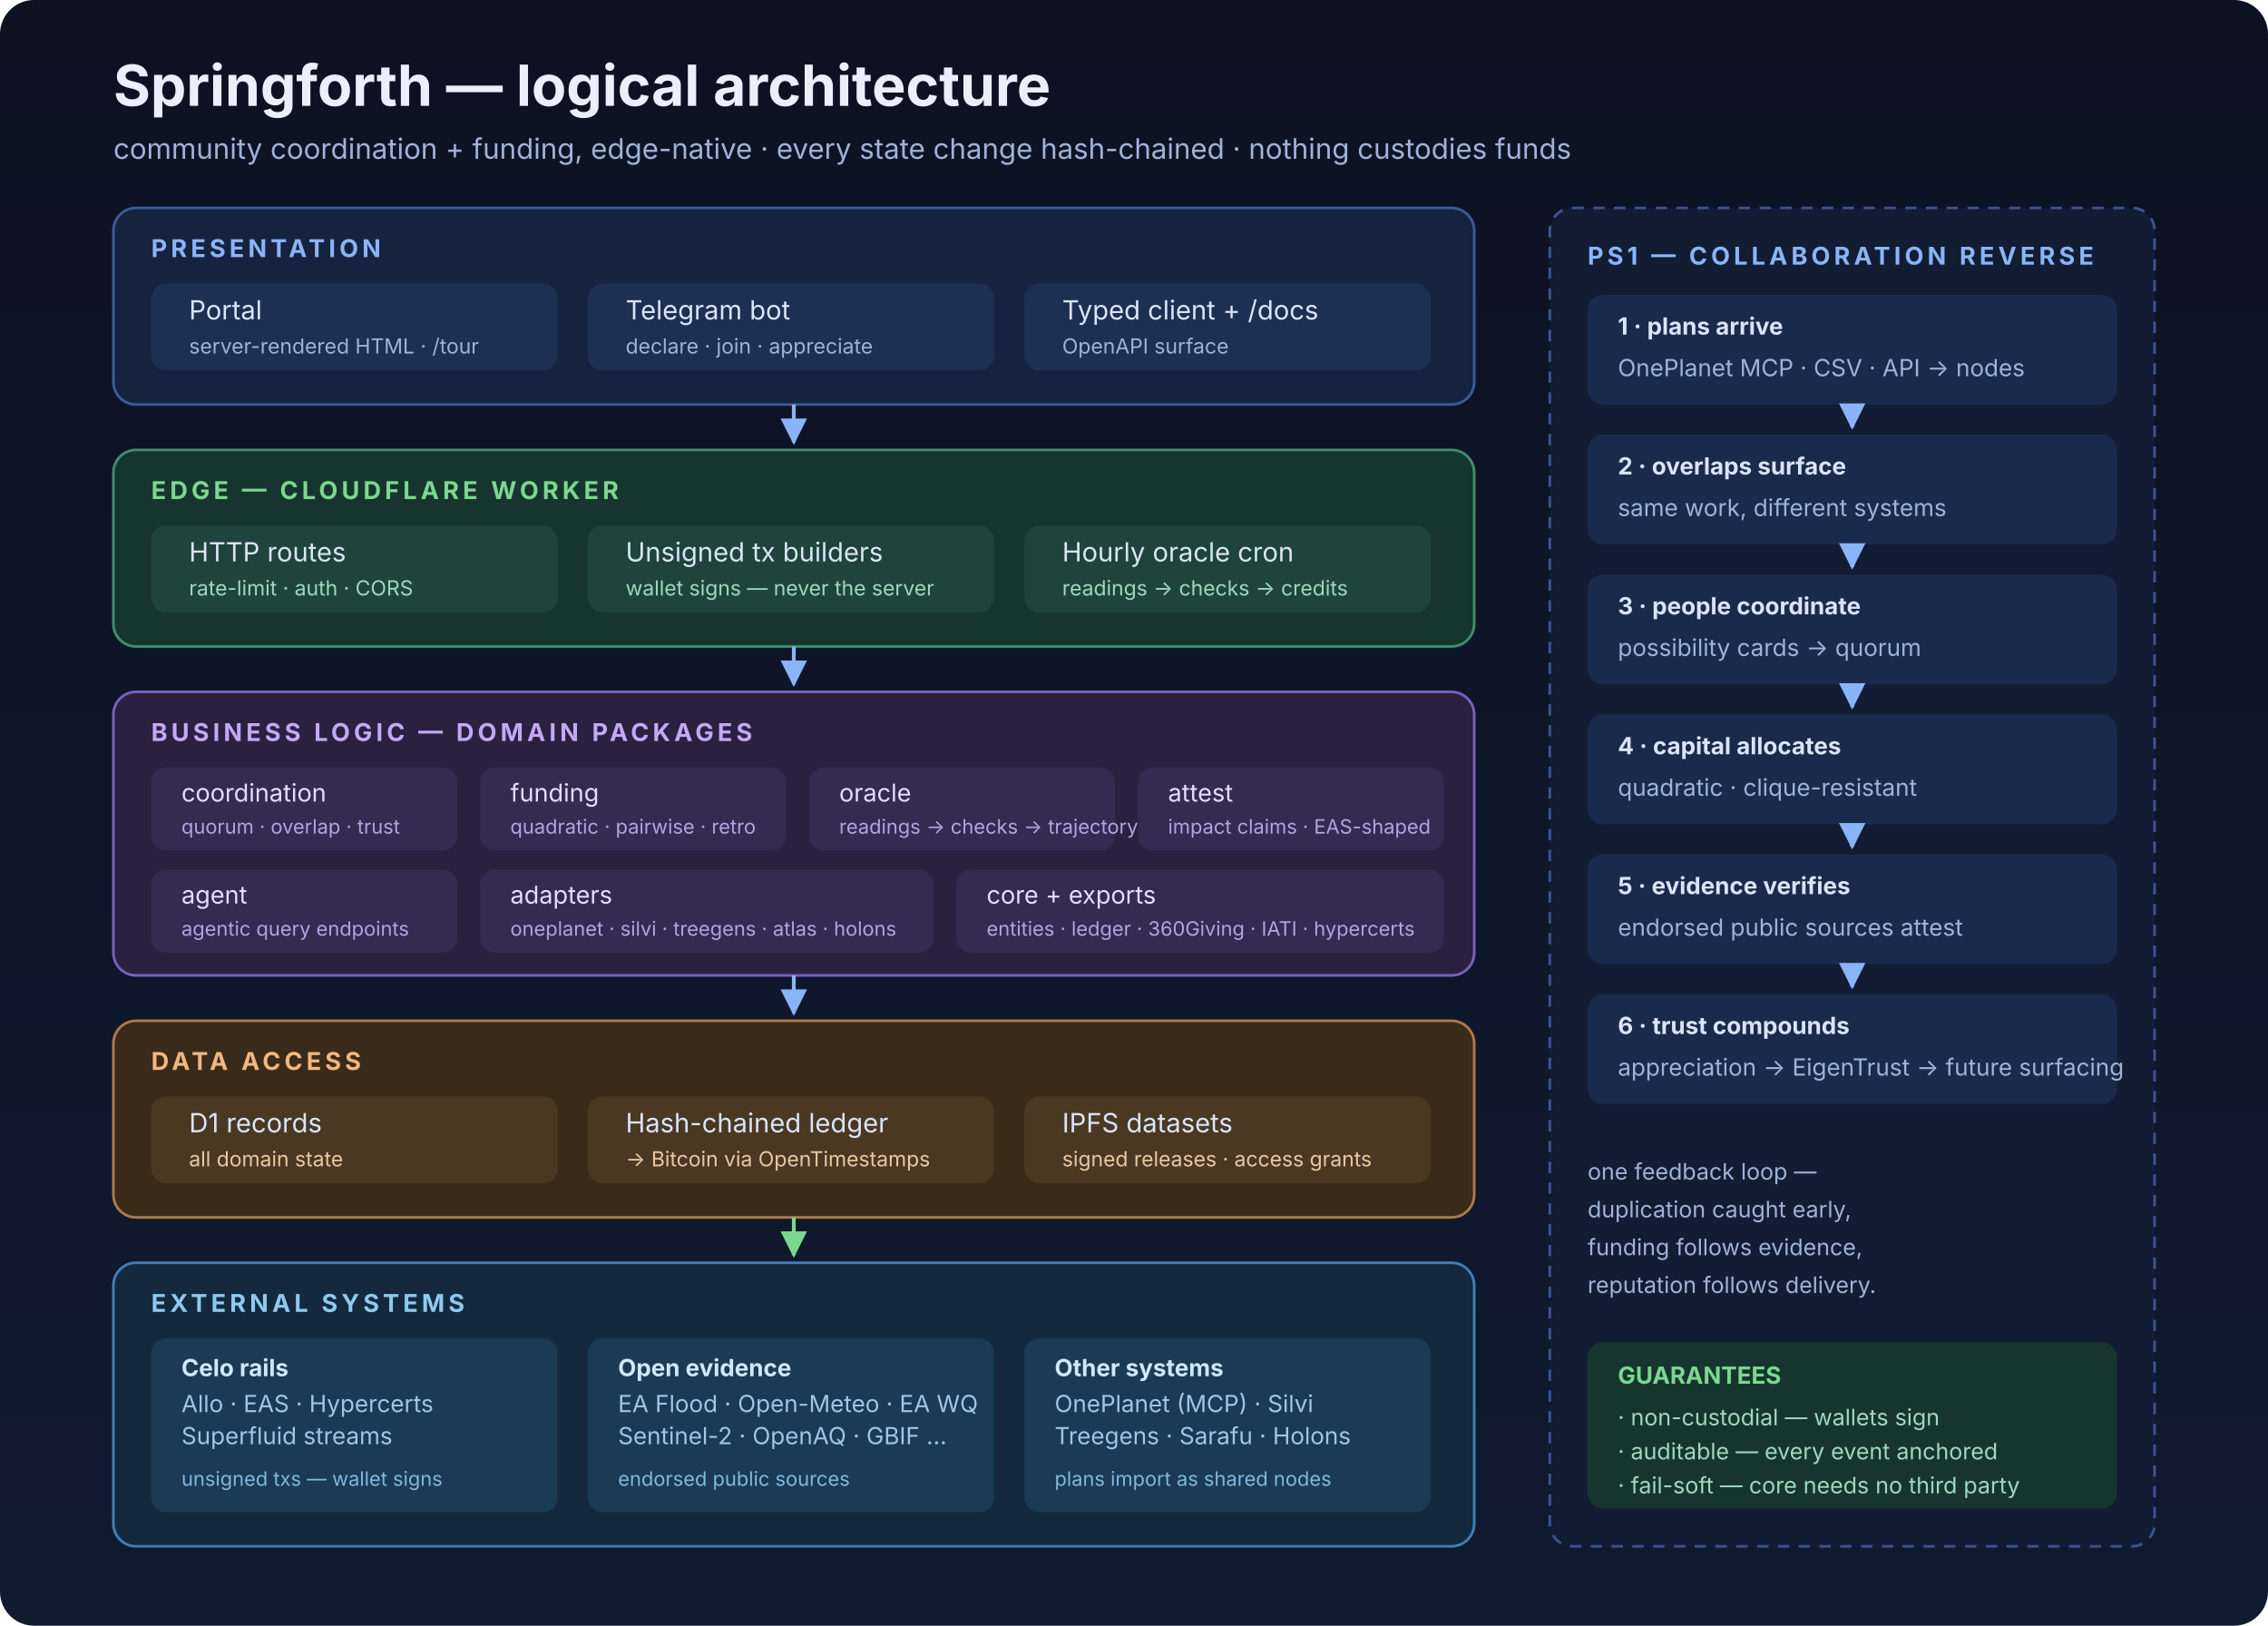
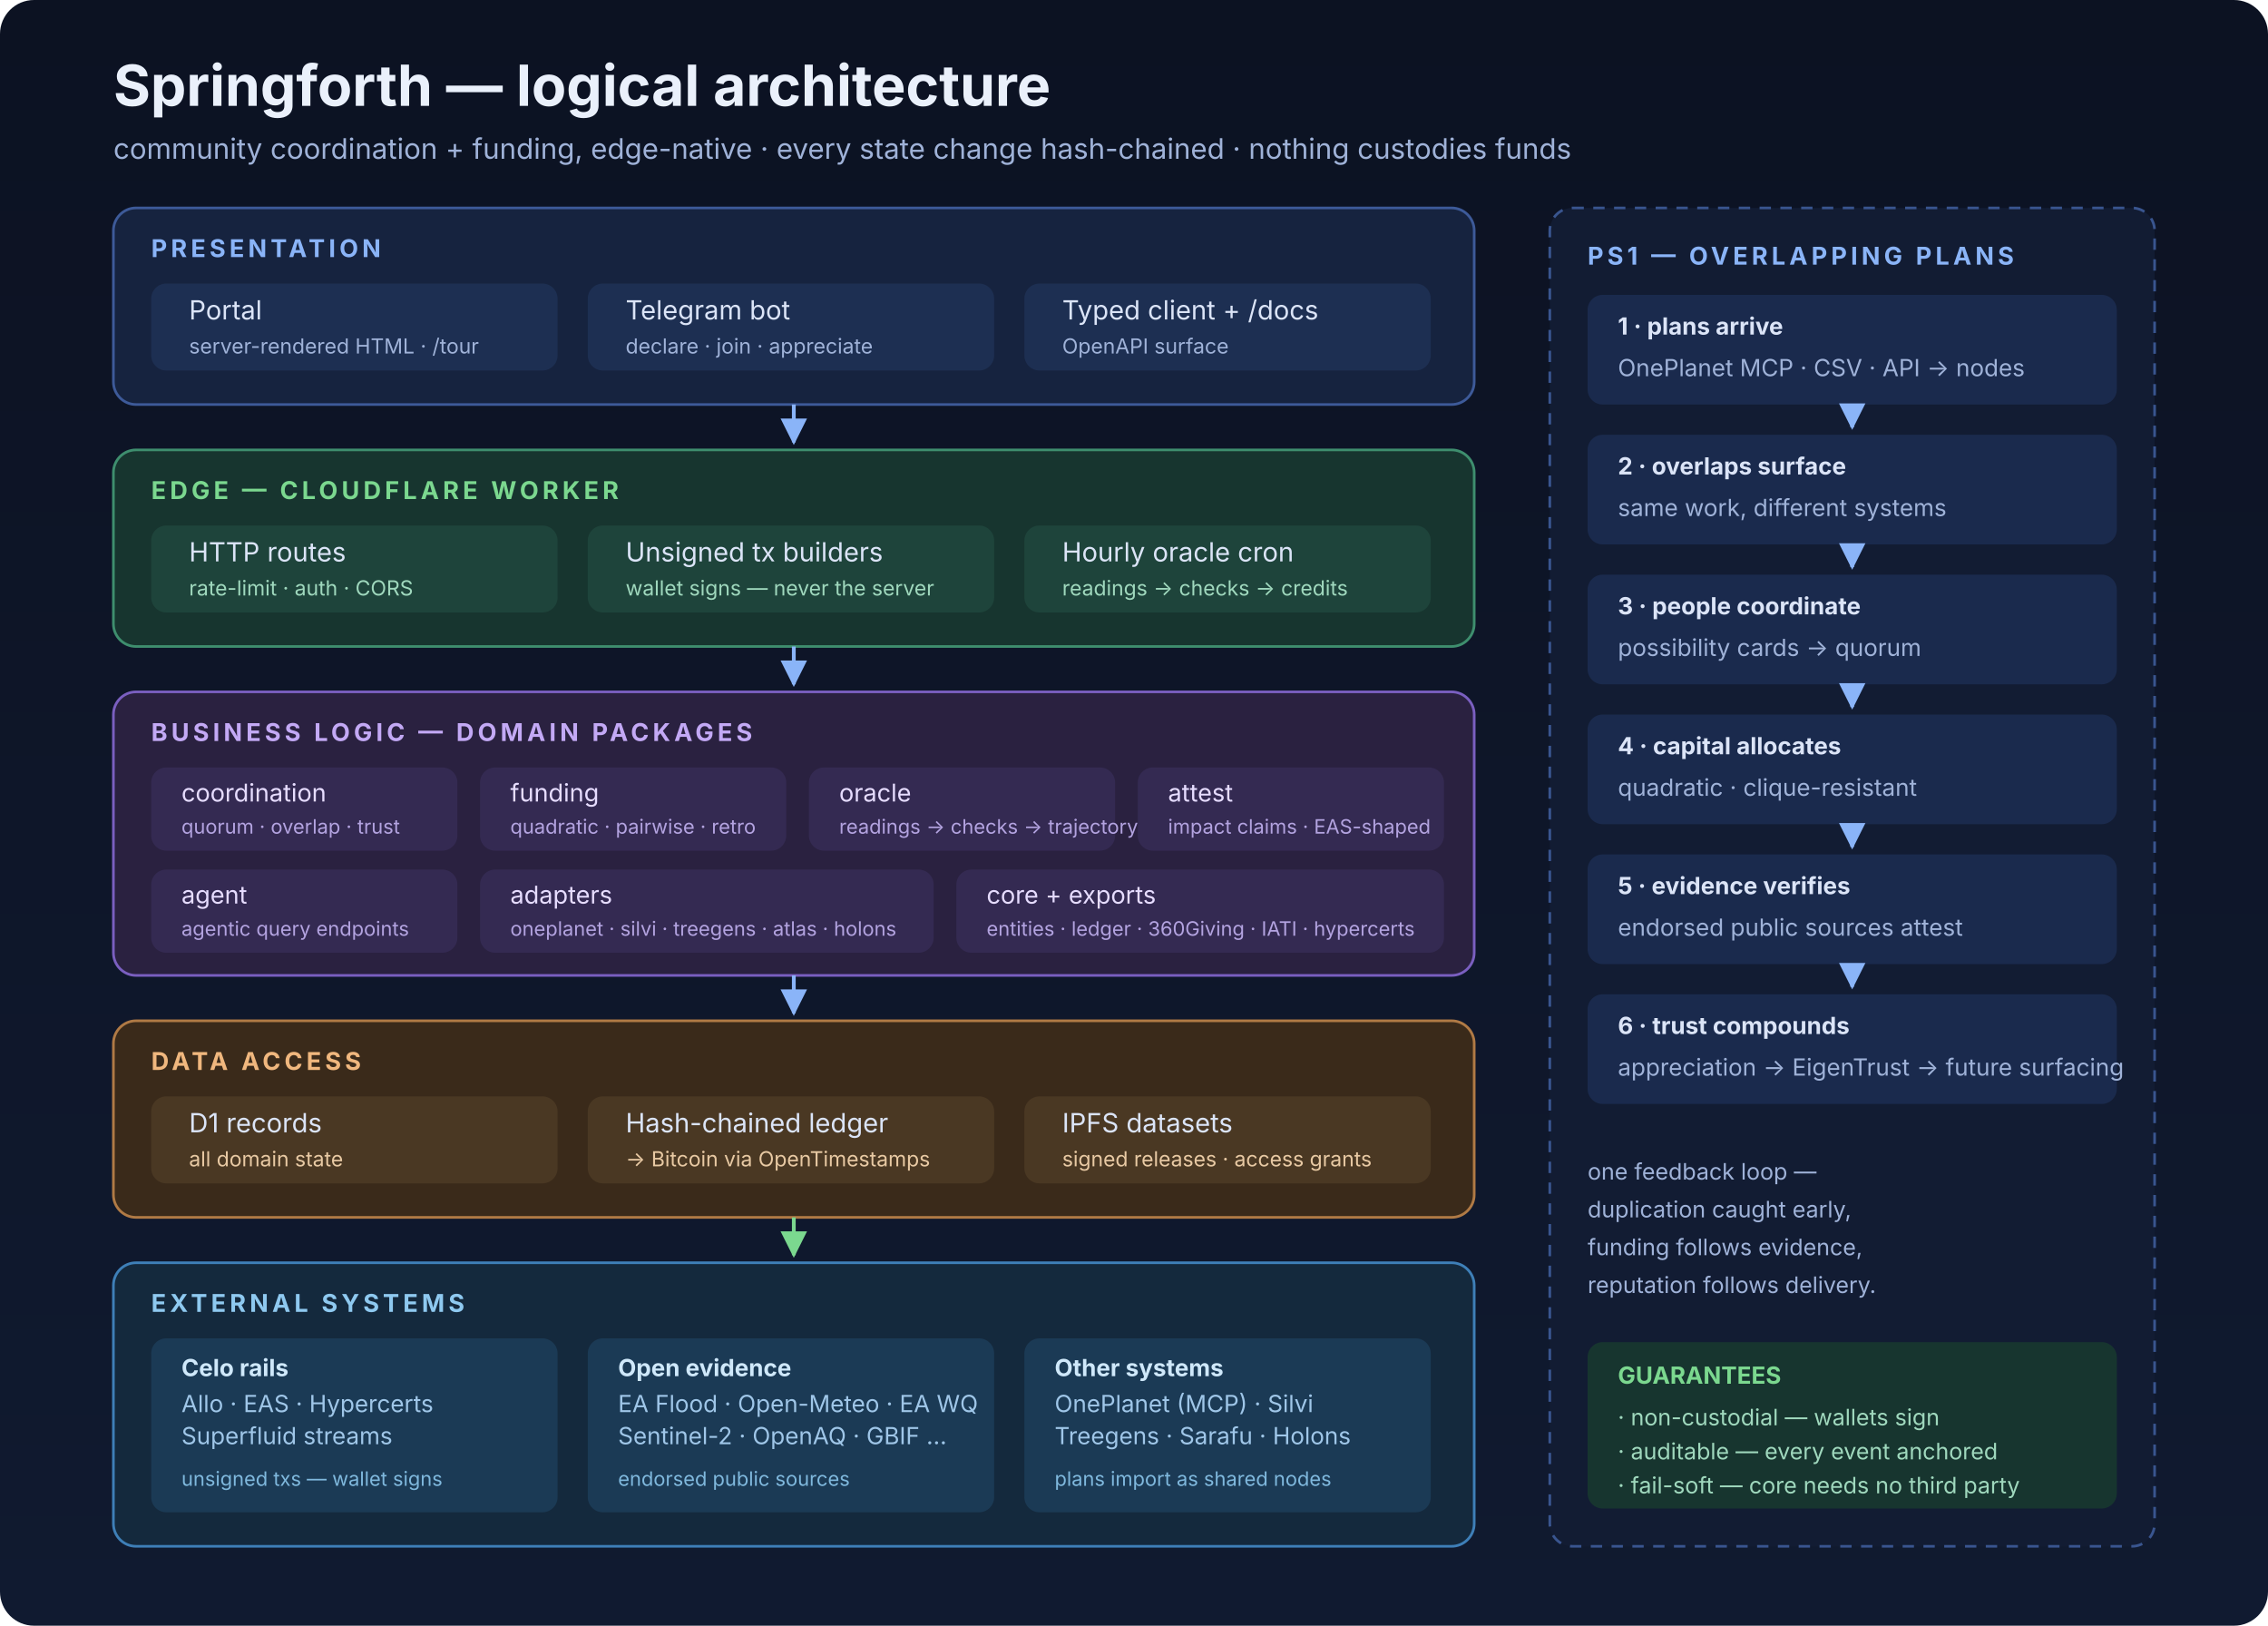
<svg xmlns="http://www.w3.org/2000/svg" viewBox="0 0 1200 860" font-family="Inter,system-ui,-apple-system,Segoe UI,Roboto,sans-serif">
  <defs>
    <linearGradient id="bg" x1="0" y1="0" x2="0" y2="1">
      <stop offset="0" stop-color="#0c1222" />
      <stop offset="1" stop-color="#101a30" />
    </linearGradient>
    <marker id="arr" viewBox="0 0 10 10" refX="9" refY="5" markerWidth="7" markerHeight="7" orient="auto">
      <path d="M0,0 L10,5 L0,10 z" fill="#8ab4f8" />
    </marker>
    <marker id="arrg" viewBox="0 0 10 10" refX="9" refY="5" markerWidth="7" markerHeight="7" orient="auto">
      <path d="M0,0 L10,5 L0,10 z" fill="#7bd88f" />
    </marker>
  </defs>
  <rect width="1200" height="860" fill="url(#bg)" rx="18" />
  <text x="60" y="56" fill="#eaf0fb" font-size="30" font-weight="700">Springforth — logical architecture</text>
  <text x="60" y="84" fill="#9fb2d8" font-size="15">community coordination + funding, edge-native · every state change hash-chained · nothing custodies funds</text>
  <g>
    <rect x="60" y="110" width="720" height="104" rx="12" fill="#16233f" stroke="#3d5a99" stroke-width="1.4" />
    <text x="80" y="136" fill="#8ab4f8" font-size="13" font-weight="700" letter-spacing="2">PRESENTATION</text>
    <g fill="#dbe4f7" font-size="14">
      <rect x="80" y="150" width="215" height="46" rx="8" fill="#1d2f52" />
      <text x="100" y="169">Portal</text>
      <text x="100" y="187" fill="#9fb2d8" font-size="11">server-rendered HTML · /tour</text>
      <rect x="311" y="150" width="215" height="46" rx="8" fill="#1d2f52" />
      <text x="331" y="169">Telegram bot</text>
      <text x="331" y="187" fill="#9fb2d8" font-size="11">declare · join · appreciate</text>
      <rect x="542" y="150" width="215" height="46" rx="8" fill="#1d2f52" />
      <text x="562" y="169">Typed client + /docs</text>
      <text x="562" y="187" fill="#9fb2d8" font-size="11">OpenAPI surface</text>
    </g>
  </g>
  <g>
    <rect x="60" y="238" width="720" height="104" rx="12" fill="#17352f" stroke="#3e8e6e" stroke-width="1.4" />
    <text x="80" y="264" fill="#7bd88f" font-size="13" font-weight="700" letter-spacing="2">EDGE — CLOUDFLARE WORKER</text>
    <g fill="#dbe4f7" font-size="14">
      <rect x="80" y="278" width="215" height="46" rx="8" fill="#1e443b" />
      <text x="100" y="297">HTTP routes</text>
      <text x="100" y="315" fill="#9fd8bd" font-size="11">rate-limit · auth · CORS</text>
      <rect x="311" y="278" width="215" height="46" rx="8" fill="#1e443b" />
      <text x="331" y="297">Unsigned tx builders</text>
      <text x="331" y="315" fill="#9fd8bd" font-size="11">wallet signs — never the server</text>
      <rect x="542" y="278" width="215" height="46" rx="8" fill="#1e443b" />
      <text x="562" y="297">Hourly oracle cron</text>
      <text x="562" y="315" fill="#9fd8bd" font-size="11">readings → checks → credits</text>
    </g>
  </g>
  <g>
    <rect x="60" y="366" width="720" height="150" rx="12" fill="#2a2140" stroke="#7a5fc0" stroke-width="1.4" />
    <text x="80" y="392" fill="#c3a9f5" font-size="13" font-weight="700" letter-spacing="2">BUSINESS LOGIC — DOMAIN PACKAGES</text>
    <g font-size="13">
      <rect x="80" y="406" width="162" height="44" rx="8" fill="#342a52" />
      <text x="96" y="424" fill="#e6dcff">coordination</text>
      <text x="96" y="441" fill="#b3a3e0" font-size="10.5">quorum · overlap · trust</text>
      <rect x="254" y="406" width="162" height="44" rx="8" fill="#342a52" />
      <text x="270" y="424" fill="#e6dcff">funding</text>
      <text x="270" y="441" fill="#b3a3e0" font-size="10.5">quadratic · pairwise · retro</text>
      <rect x="428" y="406" width="162" height="44" rx="8" fill="#342a52" />
      <text x="444" y="424" fill="#e6dcff">oracle</text>
      <text x="444" y="441" fill="#b3a3e0" font-size="10.5">readings → checks → trajectory</text>
      <rect x="602" y="406" width="162" height="44" rx="8" fill="#342a52" />
      <text x="618" y="424" fill="#e6dcff">attest</text>
      <text x="618" y="441" fill="#b3a3e0" font-size="10.5">impact claims · EAS-shaped</text>
      <rect x="80" y="460" width="162" height="44" rx="8" fill="#342a52" />
      <text x="96" y="478" fill="#e6dcff">agent</text>
      <text x="96" y="495" fill="#b3a3e0" font-size="10.5">agentic query endpoints</text>
      <rect x="254" y="460" width="240" height="44" rx="8" fill="#342a52" />
      <text x="270" y="478" fill="#e6dcff">adapters</text>
      <text x="270" y="495" fill="#b3a3e0" font-size="10.5">oneplanet · silvi · treegens · atlas · holons</text>
      <rect x="506" y="460" width="258" height="44" rx="8" fill="#342a52" />
      <text x="522" y="478" fill="#e6dcff">core + exports</text>
      <text x="522" y="495" fill="#b3a3e0" font-size="10.5">entities · ledger · 360Giving · IATI · hypercerts</text>
    </g>
  </g>
  <g>
    <rect x="60" y="540" width="720" height="104" rx="12" fill="#3a2a1a" stroke="#b07a45" stroke-width="1.4" />
    <text x="80" y="566" fill="#f0b77e" font-size="13" font-weight="700" letter-spacing="2">DATA ACCESS</text>
    <g fill="#dbe4f7" font-size="14">
      <rect x="80" y="580" width="215" height="46" rx="8" fill="#4a3823" />
      <text x="100" y="599">D1 records</text>
      <text x="100" y="617" fill="#e8c9a3" font-size="11">all domain state</text>
      <rect x="311" y="580" width="215" height="46" rx="8" fill="#4a3823" />
      <text x="331" y="599">Hash-chained ledger</text>
      <text x="331" y="617" fill="#e8c9a3" font-size="11">→ Bitcoin via OpenTimestamps</text>
      <rect x="542" y="580" width="215" height="46" rx="8" fill="#4a3823" />
      <text x="562" y="599">IPFS datasets</text>
      <text x="562" y="617" fill="#e8c9a3" font-size="11">signed releases · access grants</text>
    </g>
  </g>
  <g>
    <rect x="60" y="668" width="720" height="150" rx="12" fill="#14293d" stroke="#3e7fb8" stroke-width="1.4" />
    <text x="80" y="694" fill="#8ec9f0" font-size="13" font-weight="700" letter-spacing="2">EXTERNAL SYSTEMS</text>
    <g font-size="12.5">
      <rect x="80" y="708" width="215" height="92" rx="8" fill="#1b3a55" />
      <text x="96" y="728" fill="#cfe8fa" font-weight="700">Celo rails</text>
      <text x="96" y="747" fill="#9fc6e8">Allo · EAS · Hypercerts</text>
      <text x="96" y="764" fill="#9fc6e8">Superfluid streams</text>
      <text x="96" y="786" fill="#7fb8dd" font-size="10.5">unsigned txs — wallet signs</text>
      <rect x="311" y="708" width="215" height="92" rx="8" fill="#1b3a55" />
      <text x="327" y="728" fill="#cfe8fa" font-weight="700">Open evidence</text>
      <text x="327" y="747" fill="#9fc6e8">EA Flood · Open-Meteo · EA WQ</text>
      <text x="327" y="764" fill="#9fc6e8">Sentinel-2 · OpenAQ · GBIF …</text>
      <text x="327" y="786" fill="#7fb8dd" font-size="10.5">endorsed public sources</text>
      <rect x="542" y="708" width="215" height="92" rx="8" fill="#1b3a55" />
      <text x="558" y="728" fill="#cfe8fa" font-weight="700">Other systems</text>
      <text x="558" y="747" fill="#9fc6e8">OnePlanet (MCP) · Silvi</text>
      <text x="558" y="764" fill="#9fc6e8">Treegens · Sarafu · Holons</text>
      <text x="558" y="786" fill="#7fb8dd" font-size="10.5">plans import as shared nodes</text>
    </g>
  </g>
  <line x1="420" y1="214" x2="420" y2="234" stroke="#8ab4f8" stroke-width="2" marker-end="url(#arr)" />
  <line x1="420" y1="342" x2="420" y2="362" stroke="#8ab4f8" stroke-width="2" marker-end="url(#arr)" />
  <line x1="420" y1="516" x2="420" y2="536" stroke="#8ab4f8" stroke-width="2" marker-end="url(#arr)" />
  <line x1="420" y1="644" x2="420" y2="664" stroke="#7bd88f" stroke-width="2" marker-end="url(#arrg)" />
  <g>
    <rect x="820" y="110" width="320" height="708" rx="12" fill="#121c33" stroke="#39558f" stroke-width="1.4" stroke-dasharray="6 5" />
-     <text x="840" y="140" fill="#8ab4f8" font-size="13" font-weight="700" letter-spacing="2">PS1 — COLLABORATION REVERSE</text>
+     <text x="840" y="140" fill="#8ab4f8" font-size="13" font-weight="700" letter-spacing="2">PS1 — OVERLAPPING PLANS</text>
    <g font-size="12.5" fill="#dbe4f7">
      <rect x="840" y="156" width="280" height="58" rx="8" fill="#1a2a4d" />
      <text x="856" y="177" font-weight="700">1 · plans arrive</text>
      <text x="856" y="199" fill="#9fb2d8">OnePlanet MCP · CSV · API → nodes</text>
      <rect x="840" y="230" width="280" height="58" rx="8" fill="#1a2a4d" />
      <text x="856" y="251" font-weight="700">2 · overlaps surface</text>
      <text x="856" y="273" fill="#9fb2d8">same work, different systems</text>
      <rect x="840" y="304" width="280" height="58" rx="8" fill="#1a2a4d" />
      <text x="856" y="325" font-weight="700">3 · people coordinate</text>
      <text x="856" y="347" fill="#9fb2d8">possibility cards → quorum</text>
      <rect x="840" y="378" width="280" height="58" rx="8" fill="#1a2a4d" />
      <text x="856" y="399" font-weight="700">4 · capital allocates</text>
      <text x="856" y="421" fill="#9fb2d8">quadratic · clique-resistant</text>
      <rect x="840" y="452" width="280" height="58" rx="8" fill="#1a2a4d" />
      <text x="856" y="473" font-weight="700">5 · evidence verifies</text>
      <text x="856" y="495" fill="#9fb2d8">endorsed public sources attest</text>
      <rect x="840" y="526" width="280" height="58" rx="8" fill="#1a2a4d" />
      <text x="856" y="547" font-weight="700">6 · trust compounds</text>
      <text x="856" y="569" fill="#9fb2d8">appreciation → EigenTrust → future surfacing</text>
    </g>
    <line x1="980" y1="214" x2="980" y2="226" stroke="#8ab4f8" stroke-width="2" marker-end="url(#arr)" />
    <line x1="980" y1="288" x2="980" y2="300" stroke="#8ab4f8" stroke-width="2" marker-end="url(#arr)" />
    <line x1="980" y1="362" x2="980" y2="374" stroke="#8ab4f8" stroke-width="2" marker-end="url(#arr)" />
    <line x1="980" y1="436" x2="980" y2="448" stroke="#8ab4f8" stroke-width="2" marker-end="url(#arr)" />
    <line x1="980" y1="510" x2="980" y2="522" stroke="#8ab4f8" stroke-width="2" marker-end="url(#arr)" />
    <text x="840" y="624" fill="#9fb2d8" font-size="12">one feedback loop —</text>
    <text x="840" y="644" fill="#9fb2d8" font-size="12">duplication caught early,</text>
    <text x="840" y="664" fill="#9fb2d8" font-size="12">funding follows evidence,</text>
    <text x="840" y="684" fill="#9fb2d8" font-size="12">reputation follows delivery.</text>
    <rect x="840" y="710" width="280" height="88" rx="8" fill="#17352f" />
    <text x="856" y="732" fill="#7bd88f" font-size="12.5" font-weight="700">GUARANTEES</text>
    <text x="856" y="754" fill="#9fd8bd" font-size="12">· non-custodial — wallets sign</text>
    <text x="856" y="772" fill="#9fd8bd" font-size="12">· auditable — every event anchored</text>
    <text x="856" y="790" fill="#9fd8bd" font-size="12">· fail-soft — core needs no third party</text>
  </g>
</svg>
